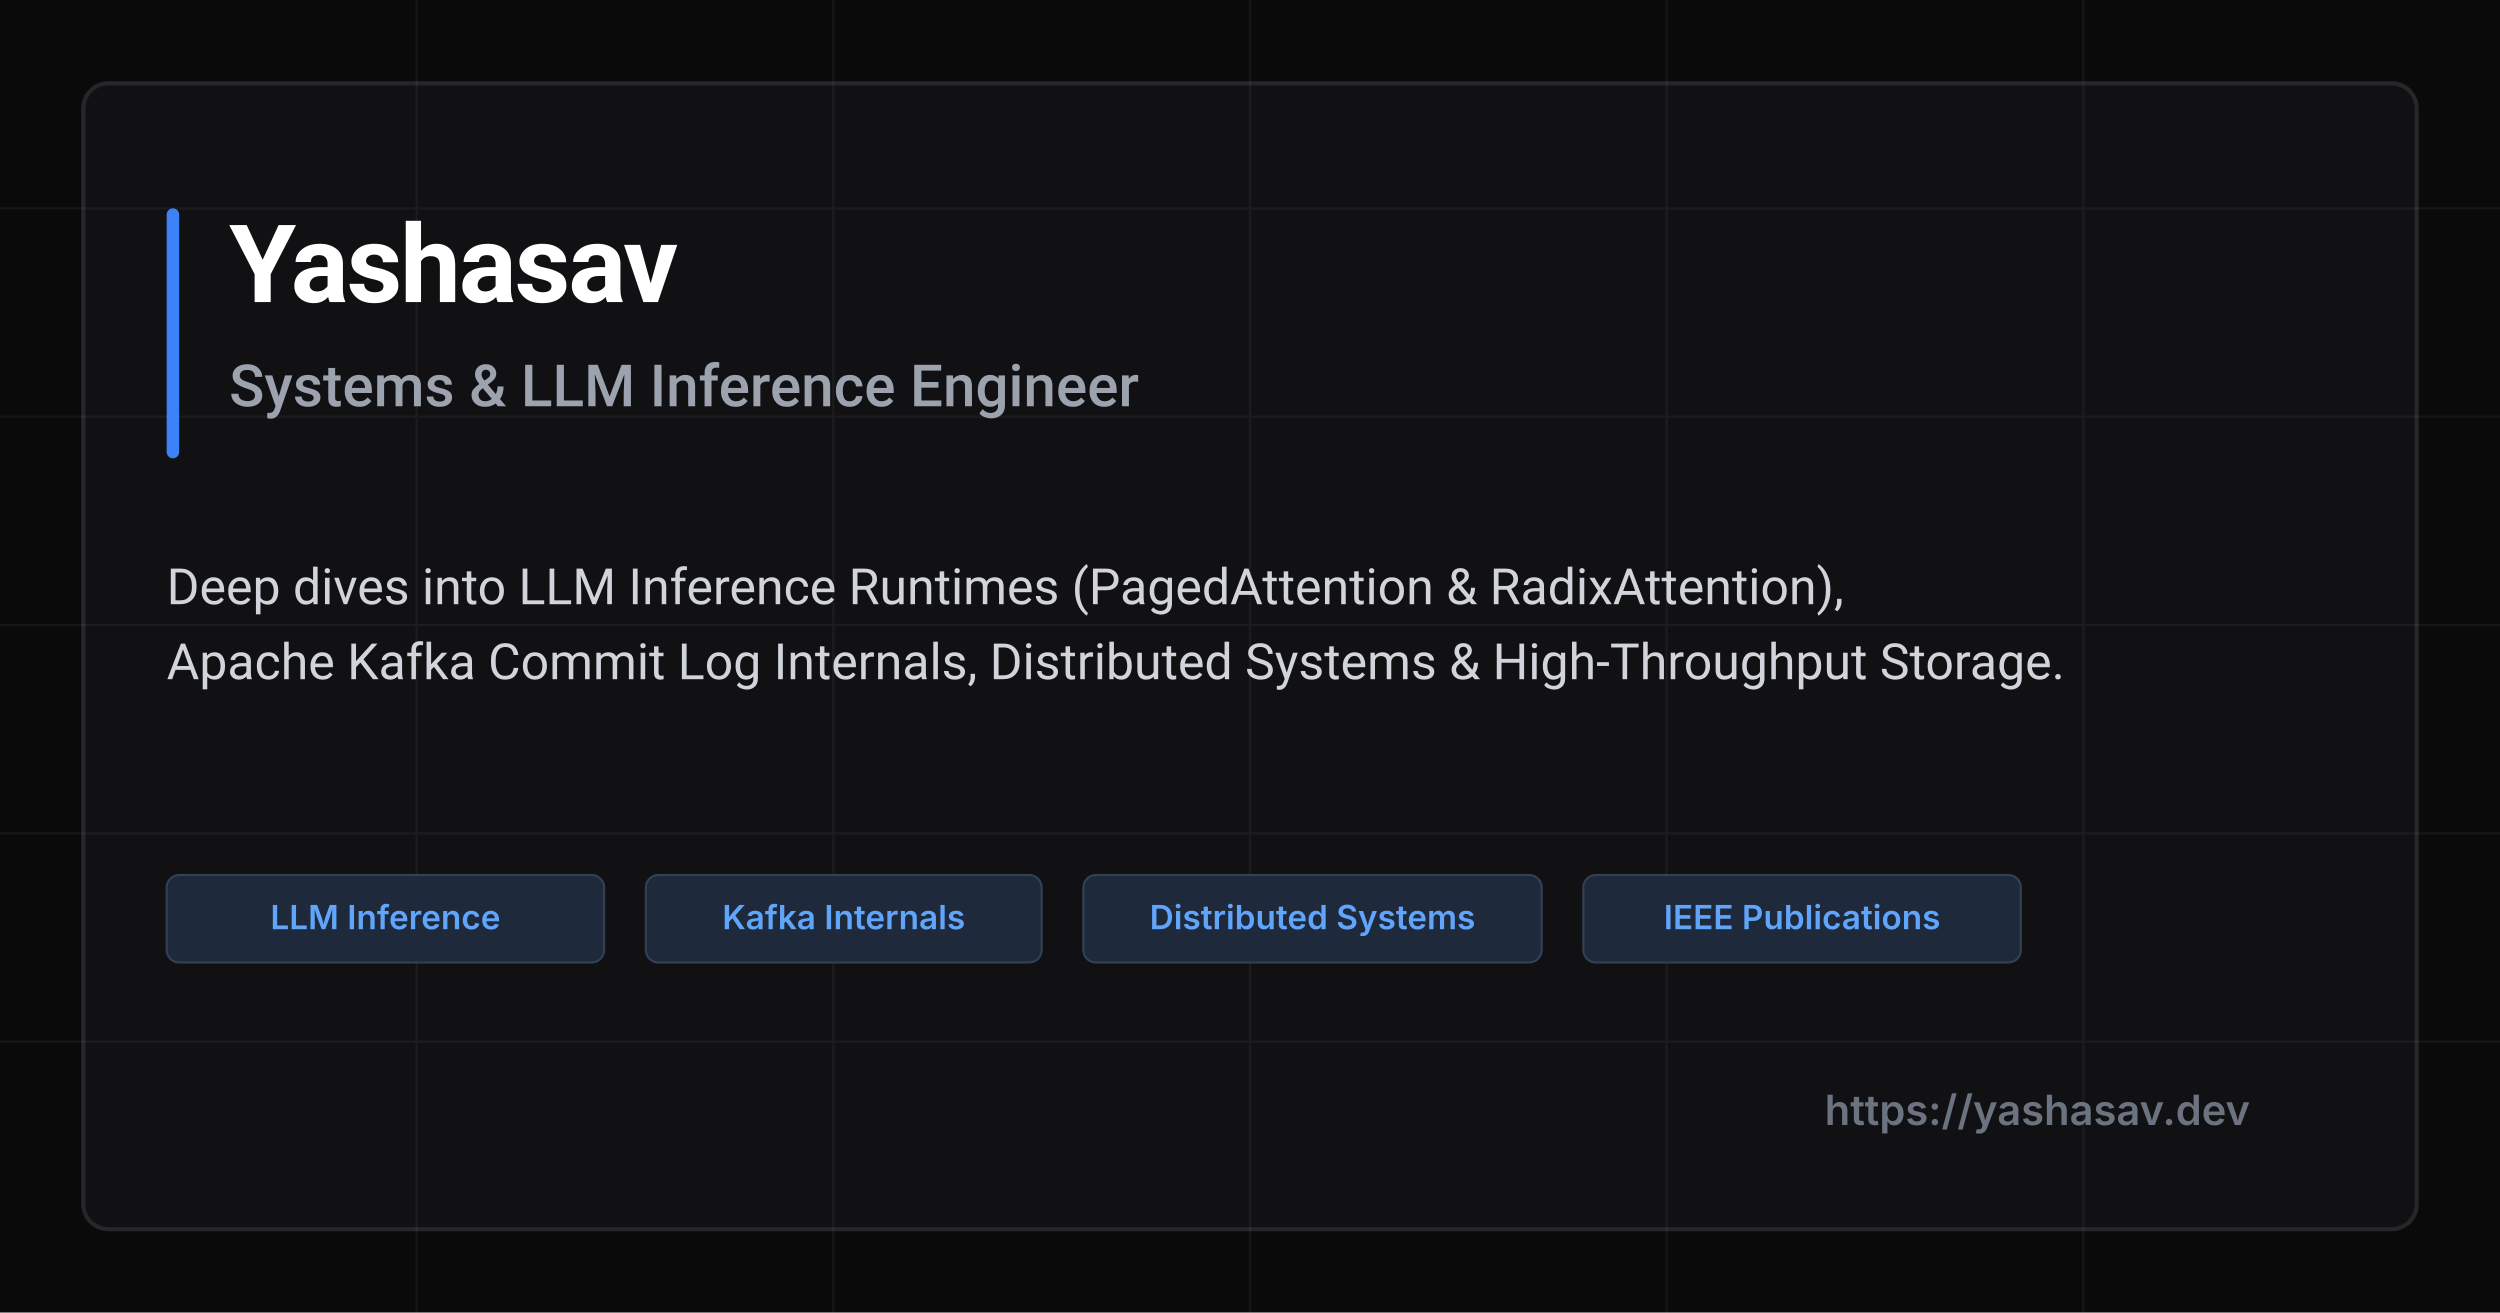
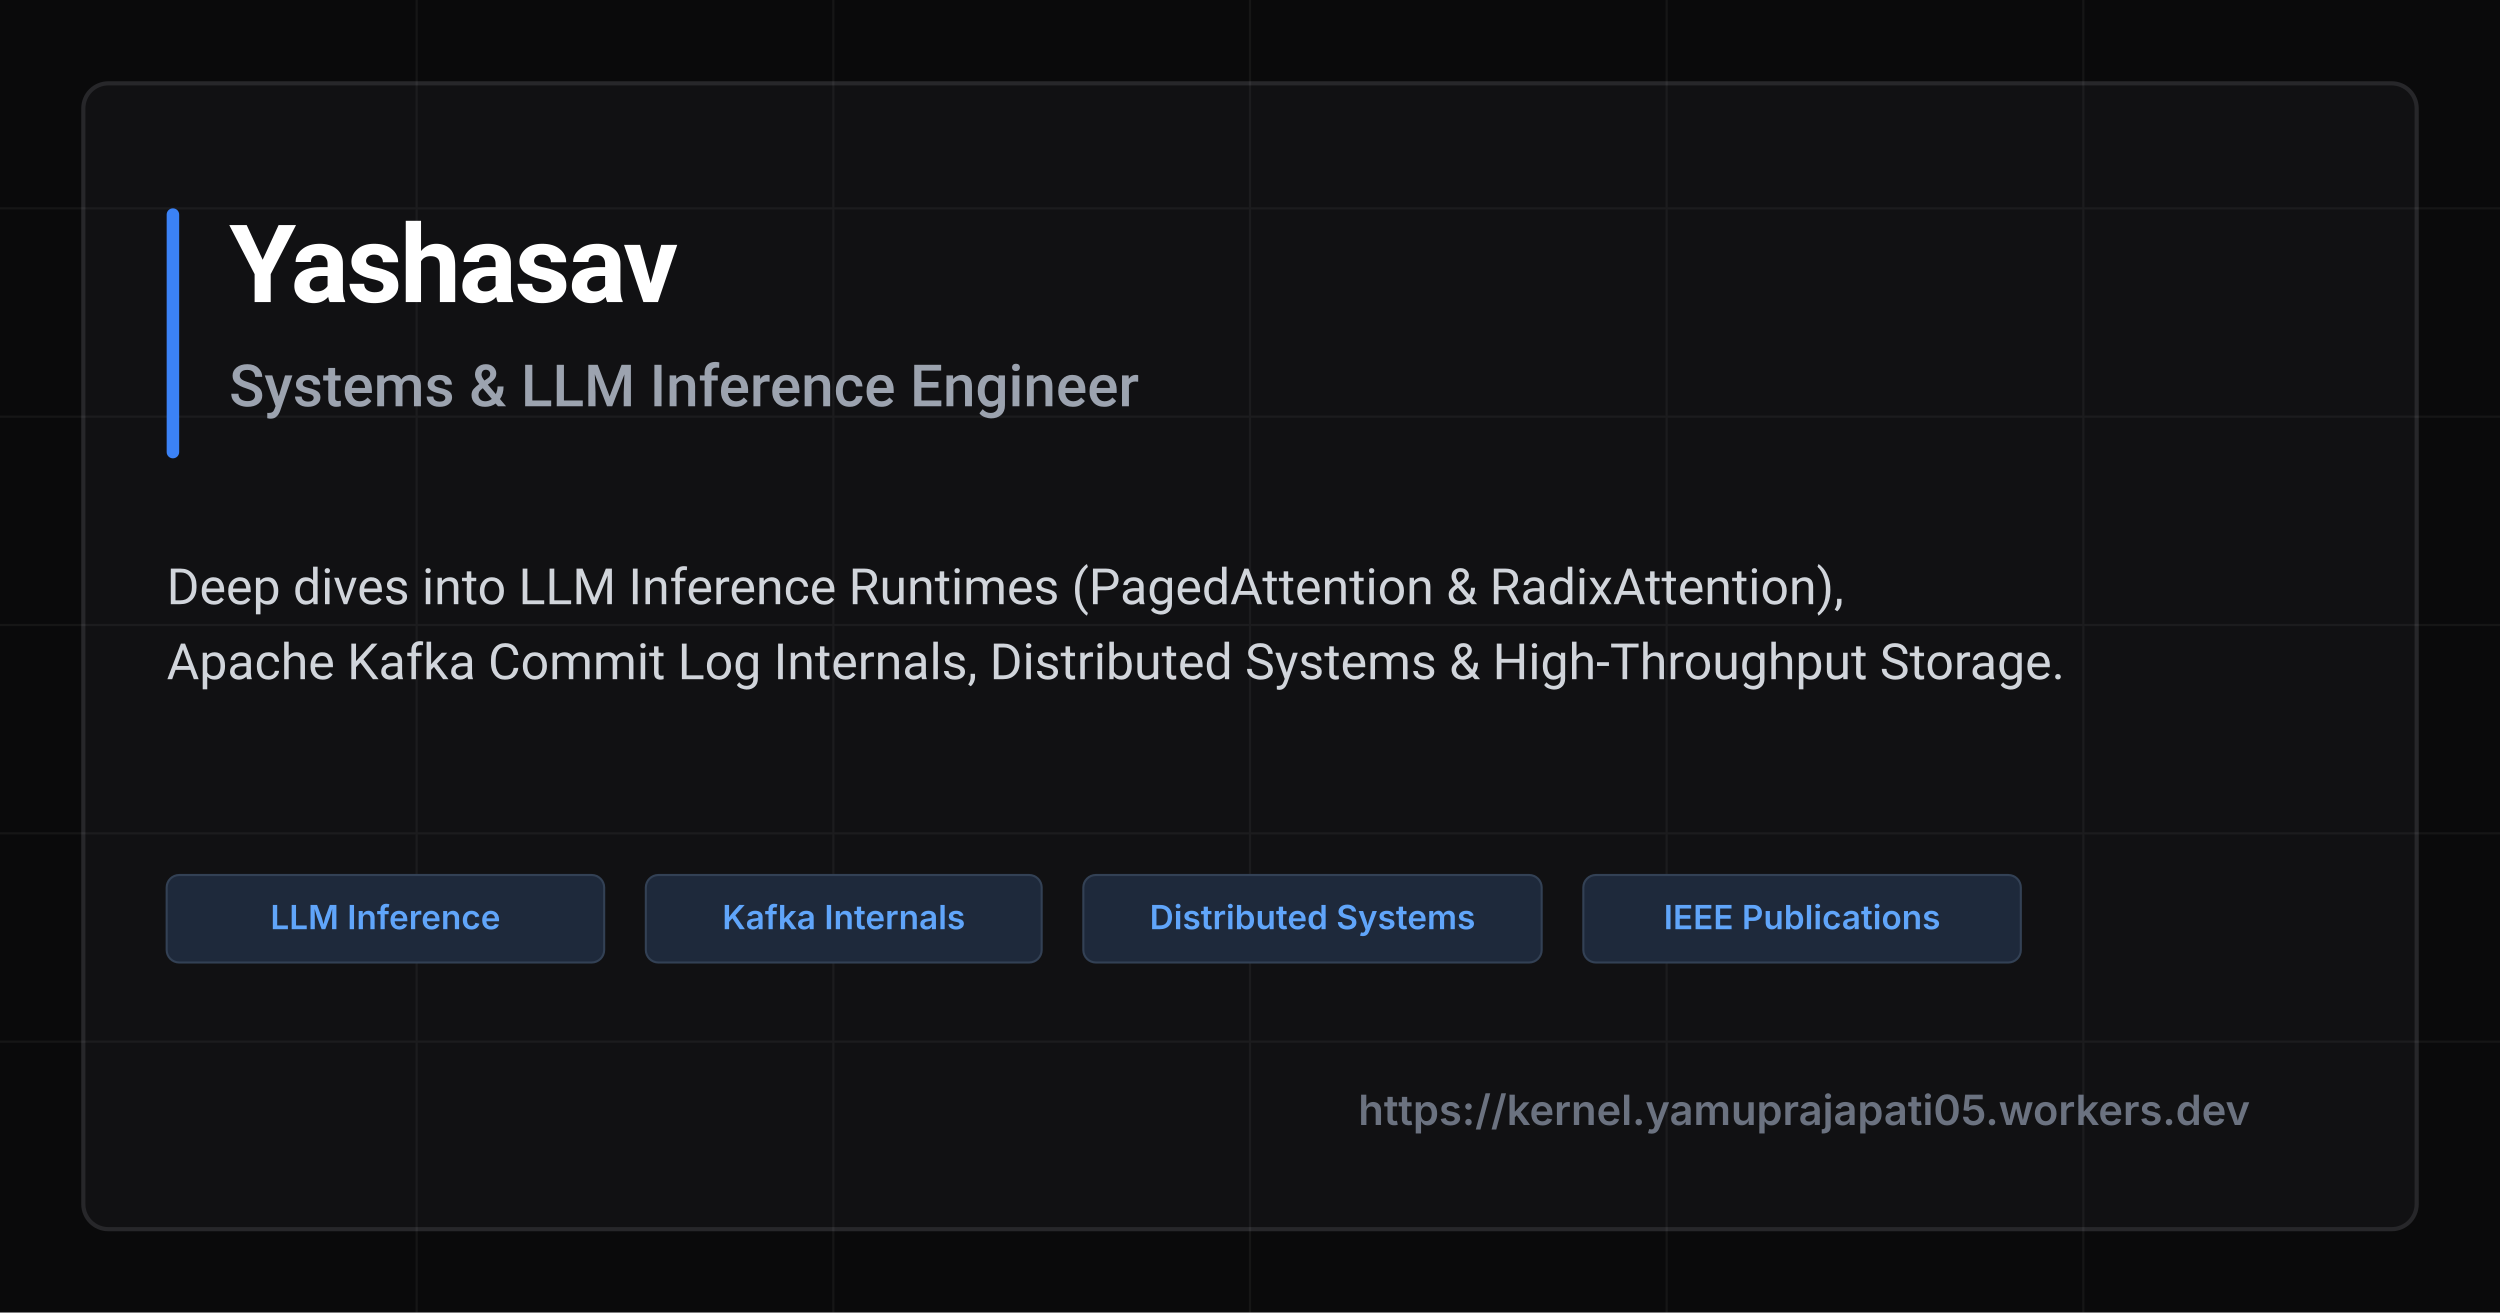
<svg xmlns="http://www.w3.org/2000/svg" width="1200" height="630" viewBox="0 0 1200 630" fill="none">
  <rect width="1200" height="630" fill="#0A0A0B" />
  <rect x="40" y="40" width="1120" height="550" rx="12" fill="#111113" stroke="#27272A" stroke-width="2" />
  <g opacity="0.05">
    <path d="M0 100H1200M0 200H1200M0 300H1200M0 400H1200M0 500H1200" stroke="#FFFFFF" stroke-width="1" />
    <path d="M200 0V630M400 0V630M600 0V630M800 0V630M1000 0V630" stroke="#FFFFFF" stroke-width="1" />
  </g>
  <rect x="80" y="100" width="6" height="120" fill="#3B82F6" rx="3" />
  <text x="110" y="145" font-family="-apple-system, BlinkMacSystemFont, 'Segoe UI', Roboto, sans-serif" font-size="52" font-weight="700" fill="#FFFFFF" letter-spacing="-0.02em">Yashasav</text>
  <text x="110" y="195" font-family="-apple-system, BlinkMacSystemFont, 'Segoe UI', Roboto, sans-serif" font-size="28" font-weight="500" fill="#9CA3AF">Systems &amp; LLM Inference Engineer</text>
  <text x="80" y="290" font-family="-apple-system, BlinkMacSystemFont, 'Segoe UI', Roboto, sans-serif" font-size="24" font-weight="400" fill="#D1D5DB" width="1000">
    <tspan x="80" dy="0">Deep dives into LLM Inference Runtimes (PagedAttention &amp; RadixAttention),</tspan>
    <tspan x="80" dy="36">Apache Kafka Commit Log Internals, Distributed Systems &amp; High-Throughput Storage.</tspan>
  </text>
  <g transform="translate(80, 420)">
    <rect width="210" height="42" rx="6" fill="#1E293B" stroke="#334155" />
    <text x="105" y="26" font-family="-apple-system, sans-serif" font-size="16" font-weight="600" fill="#60A5FA" text-anchor="middle">LLM Inference</text>
    <rect x="230" width="190" height="42" rx="6" fill="#1E293B" stroke="#334155" />
    <text x="325" y="26" font-family="-apple-system, sans-serif" font-size="16" font-weight="600" fill="#60A5FA" text-anchor="middle">Kafka Internals</text>
    <rect x="440" width="220" height="42" rx="6" fill="#1E293B" stroke="#334155" />
    <text x="550" y="26" font-family="-apple-system, sans-serif" font-size="16" font-weight="600" fill="#60A5FA" text-anchor="middle">Distributed Systems</text>
    <rect x="680" width="210" height="42" rx="6" fill="#1E293B" stroke="#334155" />
    <text x="785" y="26" font-family="-apple-system, sans-serif" font-size="16" font-weight="600" fill="#60A5FA" text-anchor="middle">IEEE Publications</text>
  </g>
-   <text x="1080" y="540" font-family="-apple-system, sans-serif" font-size="20" font-weight="600" fill="#6B7280" text-anchor="end">https://yashasav.dev</text>
+   <text x="1080" y="540" font-family="-apple-system, sans-serif" font-size="20" font-weight="600" fill="#6B7280" text-anchor="end">https://kernel.yamuprajapati05.workers.dev</text>
</svg>
